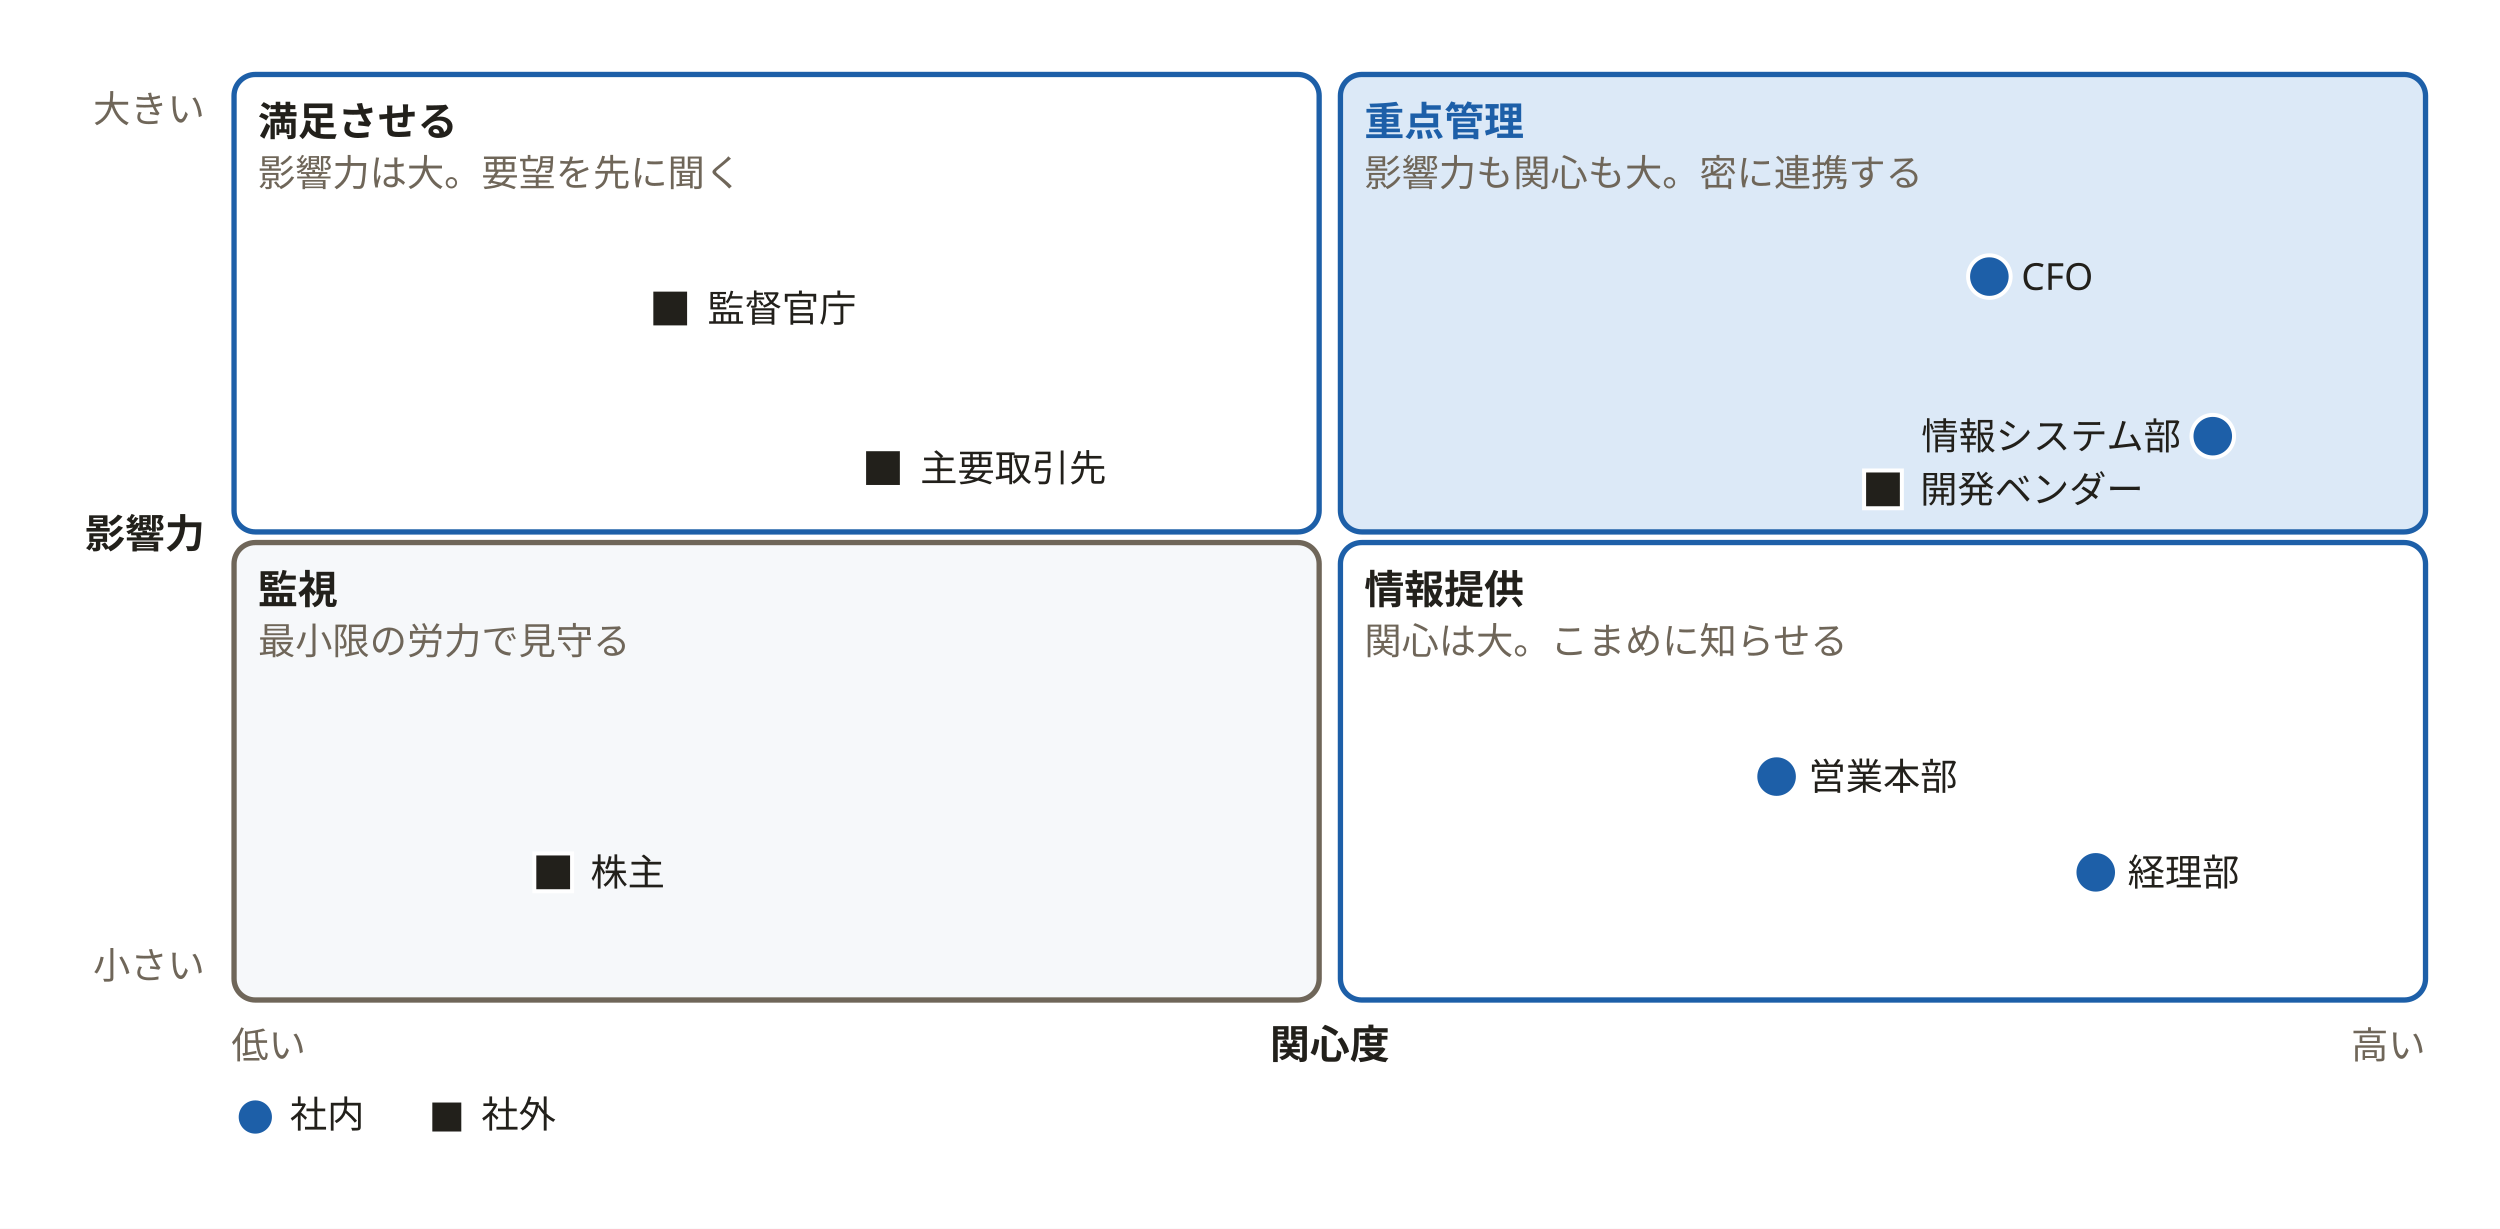
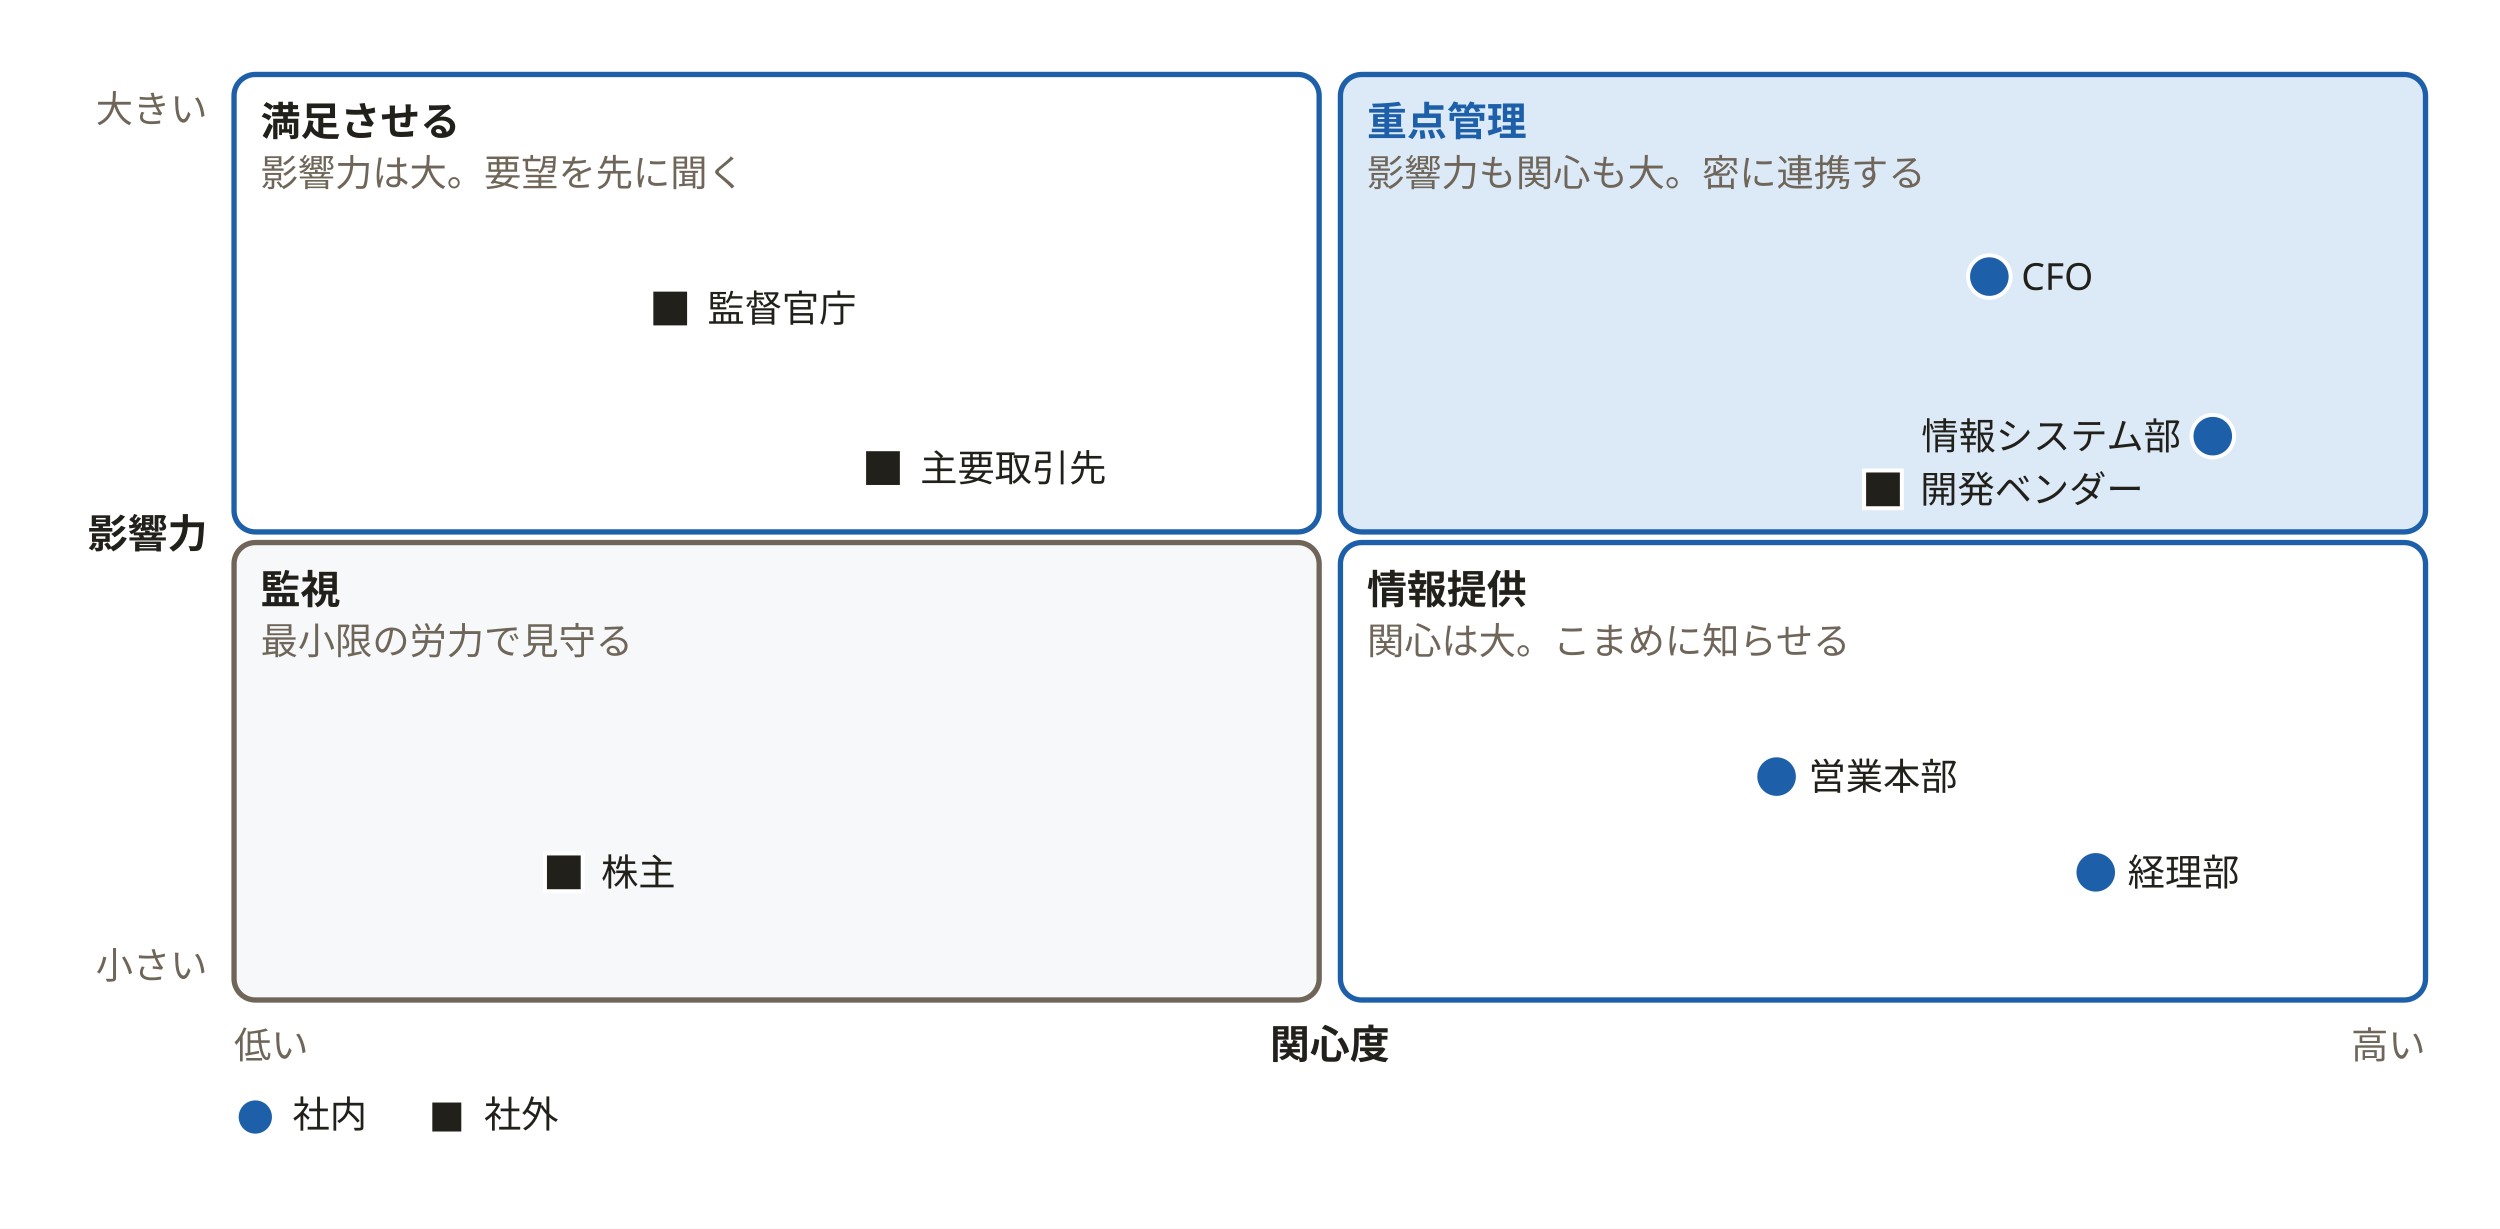
<svg xmlns="http://www.w3.org/2000/svg" width="940" height="462" viewBox="0 0 940 462" role="img" aria-labelledby="svg-title">
  <style>
    text { font-family: 'Hiragino Sans','Hiragino Kaku Gothic ProN','Yu Gothic','YuGothic',Meiryo,'Noto Sans JP',sans-serif; }
    .emoji { font-family: 'Noto Color Emoji','Segoe UI Emoji',sans-serif; }
  </style>
  <rect x="0" y="0" width="940" height="462" fill="#ffffff" />
  <rect x="88" y="28" width="408" height="172" rx="8" fill="#ffffff" stroke="#1d5fa8" stroke-width="2" />
  <rect x="504" y="28" width="408" height="172" rx="8" fill="#dce9f7" stroke="#1d5fa8" stroke-width="2" />
  <rect x="88" y="204" width="408" height="172" rx="8" fill="#f6f8fa" stroke="#6f6659" stroke-width="2" />
  <rect x="504" y="204" width="408" height="172" rx="8" fill="#ffffff" stroke="#1d5fa8" stroke-width="2" />
  <circle cx="748" cy="104" r="8" fill="#1d5fa8" stroke="#ffffff" stroke-width="1.5" />
  <circle cx="832" cy="164" r="8" fill="#1d5fa8" stroke="#ffffff" stroke-width="1.5" />
  <circle cx="668" cy="292" r="8" fill="#1d5fa8" stroke="#ffffff" stroke-width="1.5" />
  <circle cx="788" cy="328" r="8" fill="#1d5fa8" stroke="#ffffff" stroke-width="1.5" />
  <polygon points="244.9,108.9 259.1,108.9 259.1,123.1 244.9,123.1" fill="#22201b" stroke="#ffffff" stroke-width="1.5" />
  <polygon points="324.9,168.9 339.1,168.9 339.1,183.1 324.9,183.1" fill="#22201b" stroke="#ffffff" stroke-width="1.5" />
  <polygon points="700.9,176.9 715.1,176.9 715.1,191.1 700.9,191.1" fill="#22201b" stroke="#ffffff" stroke-width="1.5" />
-   <polygon points="200.9,320.9 215.1,320.9 215.1,335.1 200.9,335.1" fill="#22201b" stroke="#ffffff" stroke-width="1.5" />
+   <polygon points="204.9,320.9 219.1,320.9 219.1,335.1 204.9,335.1" fill="#22201b" stroke="#ffffff" stroke-width="1.5" />
  <circle cx="96" cy="420" r="7" fill="#1d5fa8" stroke="#ffffff" stroke-width="1.5" />
  <polygon points="161.8,413.8 174.2,413.8 174.2,426.2 161.8,426.2" fill="#22201b" stroke="#ffffff" stroke-width="1.5" />
-   <text x="97" y="51" font-size="15" font-weight="700" fill="#22201b">満足させる</text>
-   <text x="97" y="70" font-size="14" fill="#6f6659">影響力は大。要望を先に聞く</text>
-   <text x="513" y="51" font-size="15" font-weight="700" fill="#1d5fa8">重点管理</text>
-   <text x="513" y="70" font-size="14" fill="#6f6659">影響力も関心も大。密に連携する</text>
-   <text x="97" y="227" font-size="15" font-weight="700" fill="#22201b">監視</text>
-   <text x="97" y="246" font-size="14" fill="#6f6659">最小限の労力で見守る</text>
-   <text x="513" y="227" font-size="15" font-weight="700" fill="#22201b">情報提供</text>
-   <text x="513" y="246" font-size="14" fill="#6f6659">関心は大。こまめに知らせる</text>
+   <text x="98" y="51" font-size="15" font-weight="700" fill="#22201b">満足させる</text>
+   <text x="98" y="70" font-size="14" fill="#6f6659">影響力は大。要望を先に聞く</text>
+   <text x="514" y="51" font-size="15" font-weight="700" fill="#1d5fa8">重点管理</text>
+   <text x="514" y="70" font-size="14" fill="#6f6659">影響力も関心も大。密に連携する</text>
+   <text x="98" y="227" font-size="15" font-weight="700" fill="#22201b">監視</text>
+   <text x="98" y="246" font-size="14" fill="#6f6659">最小限の労力で見守る</text>
+   <text x="514" y="227" font-size="15" font-weight="700" fill="#22201b">情報提供</text>
+   <text x="514" y="246" font-size="14" fill="#6f6659">関心は大。こまめに知らせる</text>
  <text x="760" y="109" font-size="14" fill="#22201b">CFO</text>
  <text x="820" y="169" text-anchor="end" font-size="14" fill="#22201b">情報システム部</text>
  <text x="680" y="297" font-size="14" fill="#22201b">営業本部</text>
  <text x="800" y="333" font-size="14" fill="#22201b">経理部</text>
  <text x="266" y="121" font-size="14" fill="#22201b">監督官庁</text>
  <text x="346" y="181" font-size="14" fill="#22201b">主要取引先</text>
  <text x="722" y="189" font-size="14" fill="#22201b">開発ベンダー</text>
-   <text x="222" y="333" font-size="14" fill="#22201b">株主</text>
-   <text x="77" y="46" text-anchor="end" font-size="14" fill="#6f6659">大きい</text>
-   <text x="77" y="368" text-anchor="end" font-size="14" fill="#6f6659">小さい</text>
-   <text x="77" y="206" text-anchor="end" font-size="15" font-weight="700" fill="#22201b">影響力</text>
-   <text x="87" y="398" font-size="14" fill="#6f6659">低い</text>
+   <text x="226" y="333" font-size="14" fill="#22201b">株主</text>
+   <text x="78" y="46" text-anchor="end" font-size="14" fill="#6f6659">大きい</text>
+   <text x="78" y="368" text-anchor="end" font-size="14" fill="#6f6659">小さい</text>
+   <text x="78" y="206" text-anchor="end" font-size="15" font-weight="700" fill="#22201b">影響力</text>
+   <text x="88" y="398" font-size="14" fill="#6f6659">低い</text>
  <text x="912" y="398" text-anchor="end" font-size="14" fill="#6f6659">高い</text>
  <text x="500" y="398" text-anchor="middle" font-size="15" font-weight="700" fill="#22201b">関心度</text>
-   <text x="109" y="424" font-size="14" fill="#22201b">社内</text>
-   <text x="181" y="424" font-size="14" fill="#22201b">社外</text>
+   <text x="110" y="424" font-size="14" fill="#22201b">社内</text>
+   <text x="182" y="424" font-size="14" fill="#22201b">社外</text>
</svg>
